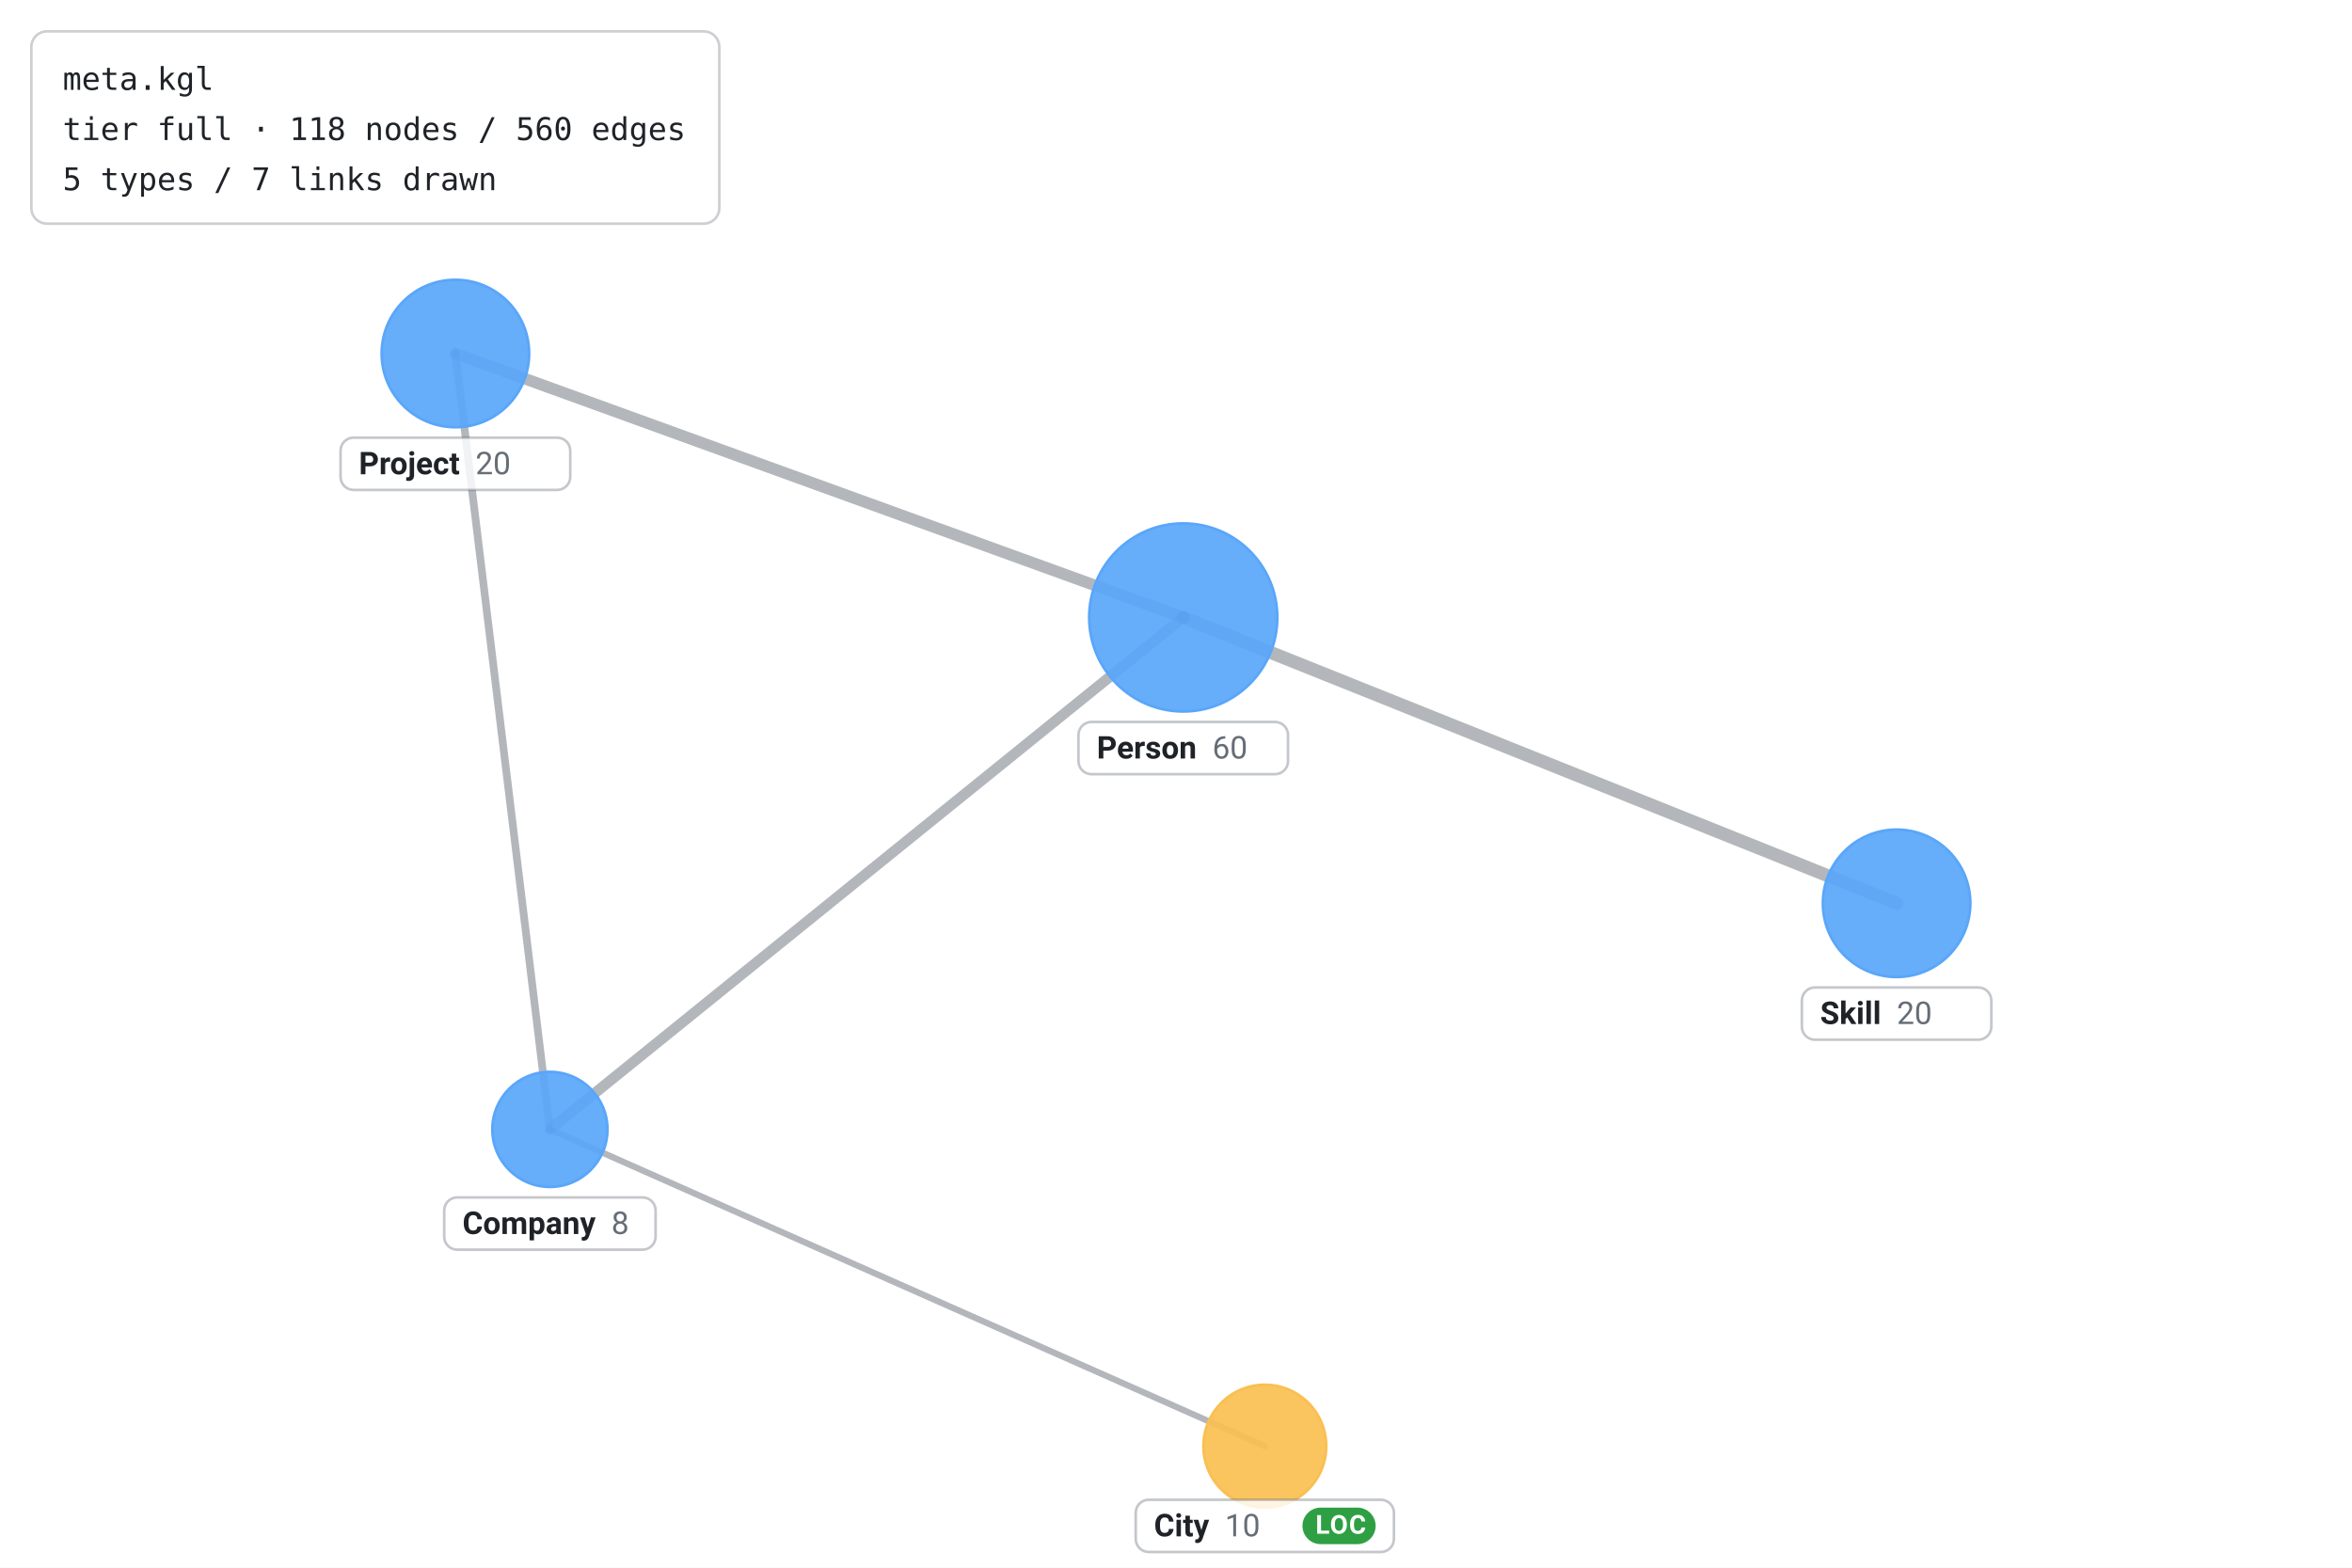
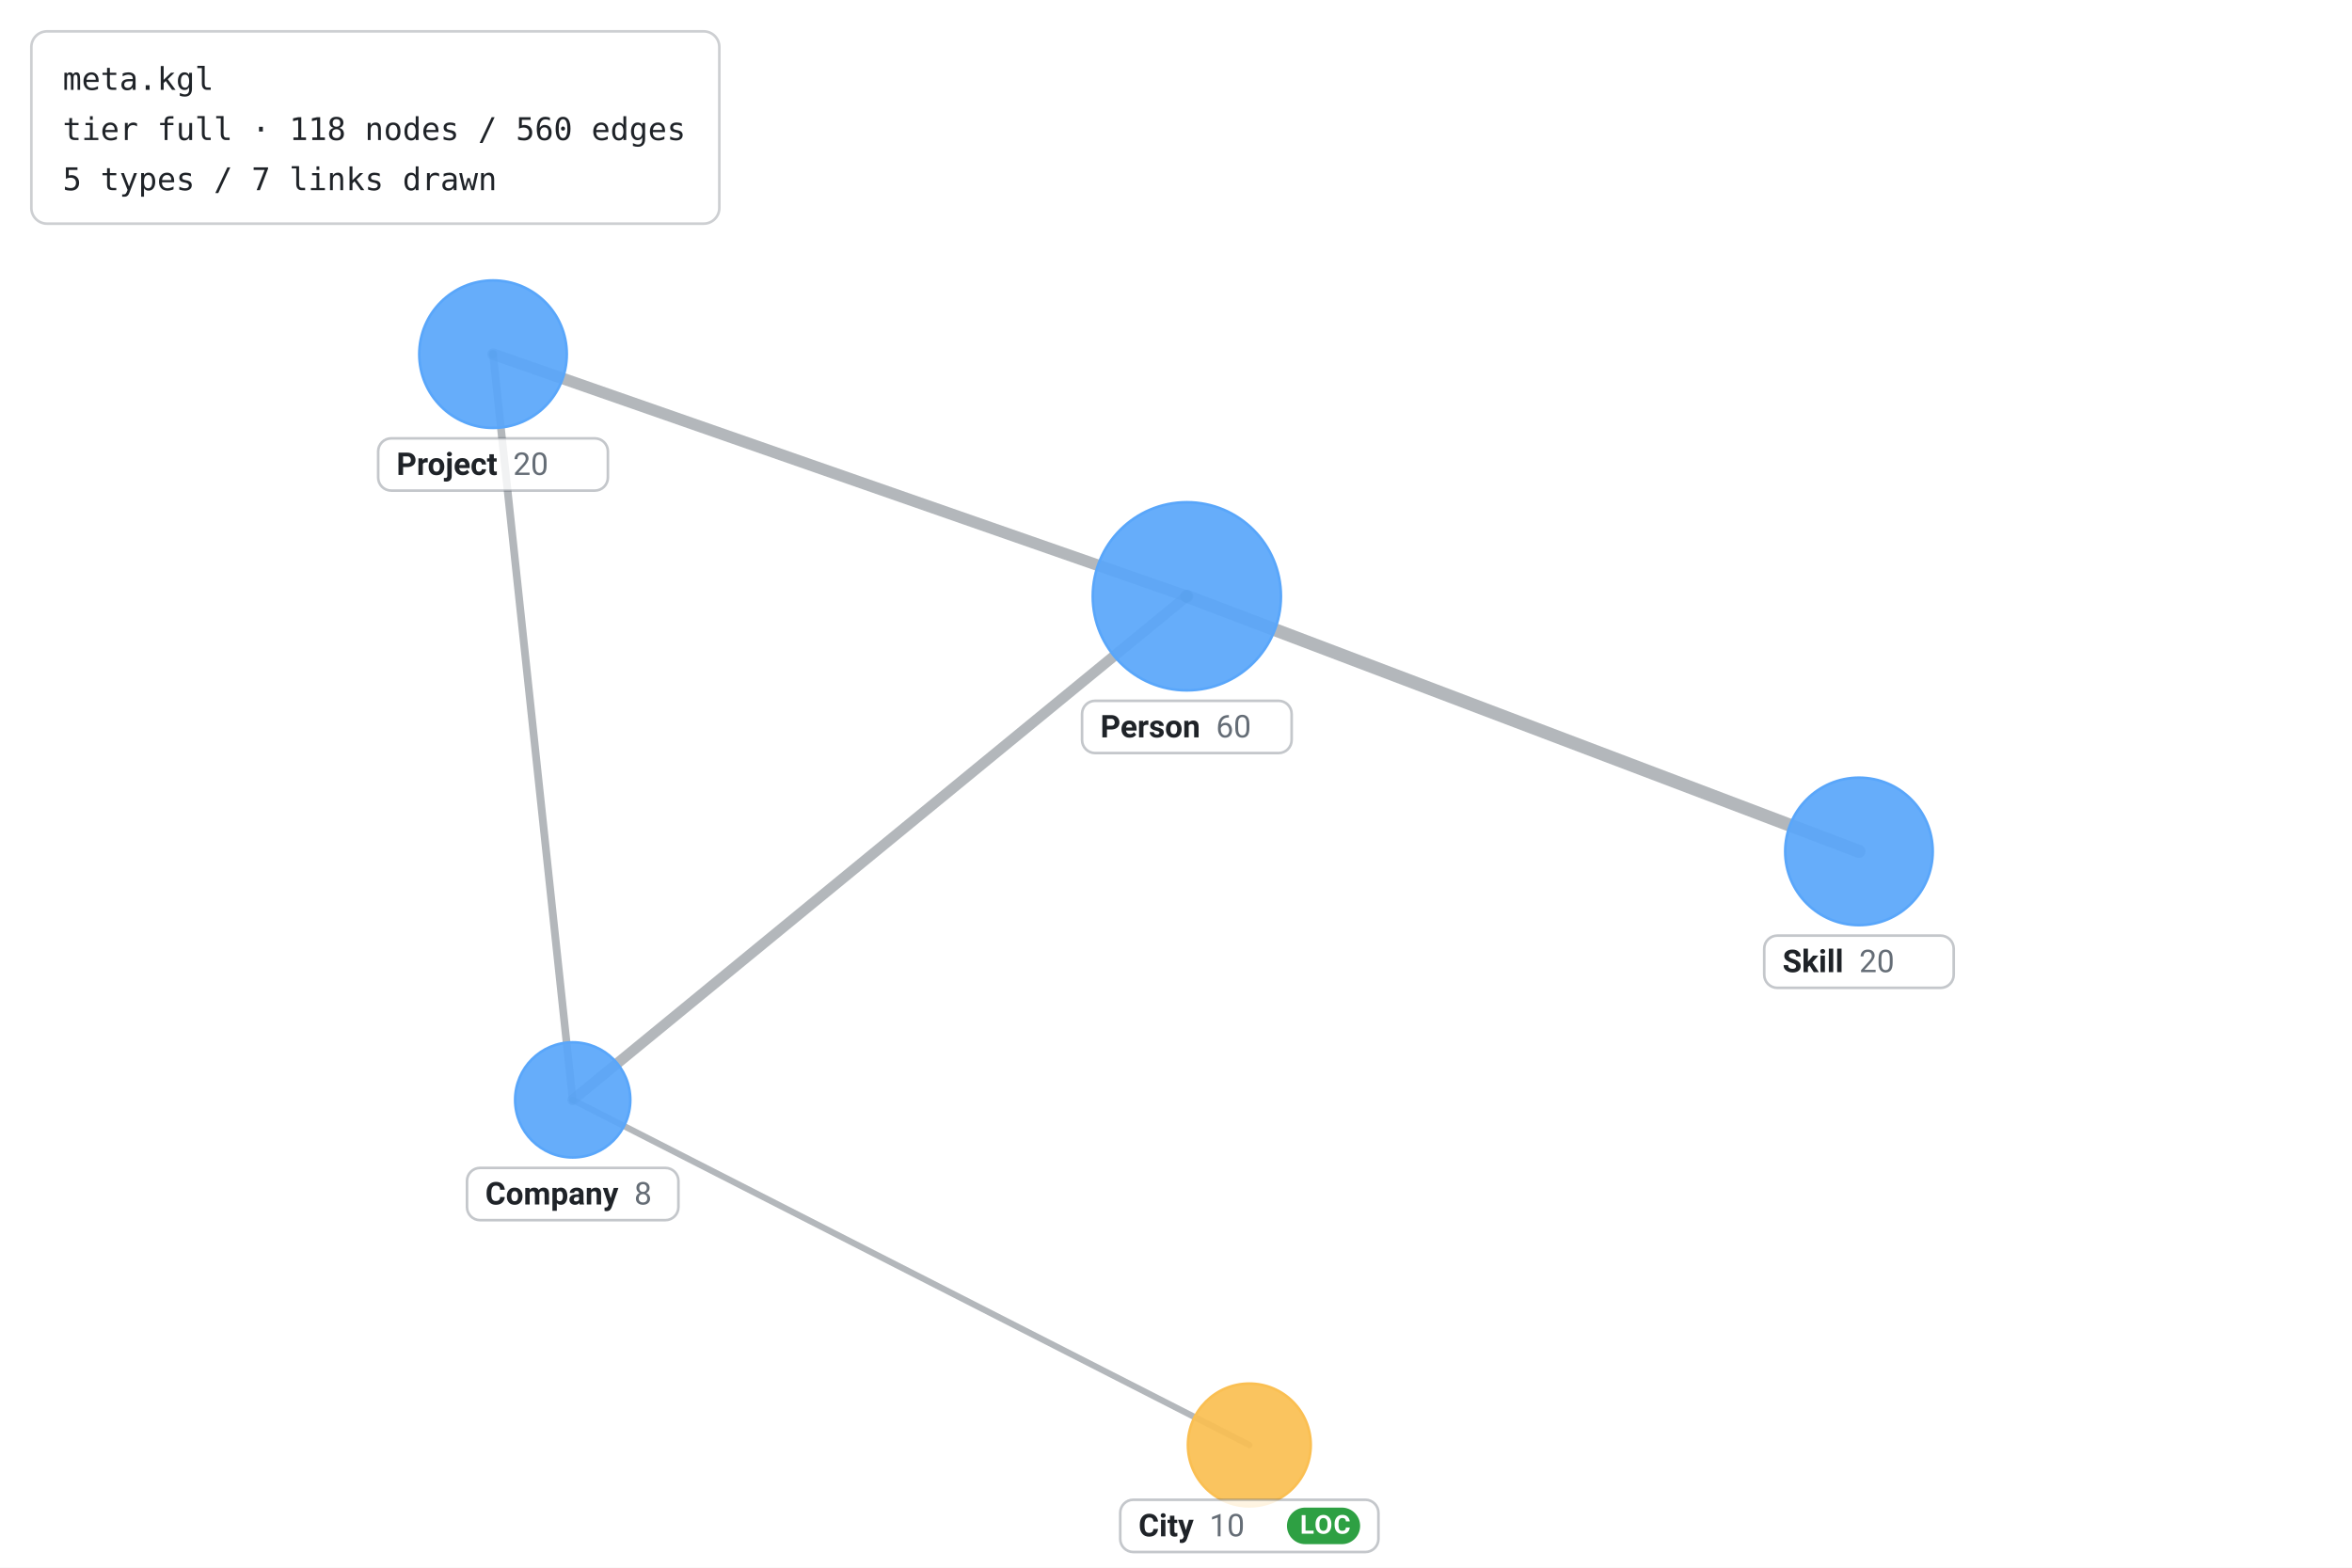
<svg xmlns="http://www.w3.org/2000/svg" width="900" height="600" viewBox="0 0 900 600" font-family="ui-sans-serif, system-ui, -apple-system, 'Segoe UI', Roboto, 'Helvetica Neue', Arial, sans-serif">
  <rect width="900" height="600" fill="#ffffff" />
  <g stroke="#57606a" stroke-opacity="0.45" stroke-linecap="round">
-     <line x1="452.77" y1="236.31" x2="725.74" y2="345.72" stroke-width="5" />
-     <line x1="452.77" y1="236.31" x2="452.77" y2="236.31" stroke-width="5" />
-     <line x1="452.77" y1="236.31" x2="174.26" y2="135.3" stroke-width="4.43" />
-     <line x1="452.77" y1="236.31" x2="210.42" y2="432.25" stroke-width="4.06" />
-     <line x1="174.26" y1="135.3" x2="174.26" y2="135.3" stroke-width="3.25" />
-     <line x1="210.42" y1="432.25" x2="174.26" y2="135.3" stroke-width="2.95" />
-     <line x1="210.42" y1="432.25" x2="483.99" y2="553.48" stroke-width="2.4" />
+     <line x1="454.15" y1="228.22" x2="711.34" y2="325.86" stroke-width="5" />
+     <line x1="454.15" y1="228.22" x2="454.15" y2="228.22" stroke-width="5" />
+     <line x1="454.15" y1="228.22" x2="188.66" y2="135.55" stroke-width="4.43" />
+     <line x1="454.15" y1="228.22" x2="219.15" y2="420.96" stroke-width="4.06" />
+     <line x1="188.66" y1="135.55" x2="188.66" y2="135.55" stroke-width="3.25" />
+     <line x1="219.15" y1="420.96" x2="188.66" y2="135.55" stroke-width="2.95" />
+     <line x1="219.15" y1="420.96" x2="478.06" y2="553.04" stroke-width="2.4" />
  </g>
  <g>
-     <circle cx="452.77" cy="236.31" r="36" fill="#59a6fa" fill-opacity="0.92" stroke="#59a6fa" stroke-opacity="1" stroke-width="1" />
-     <circle cx="174.26" cy="135.3" r="28.22" fill="#59a6fa" fill-opacity="0.92" stroke="#59a6fa" stroke-opacity="1" stroke-width="1" />
-     <circle cx="725.74" cy="345.72" r="28.22" fill="#59a6fa" fill-opacity="0.92" stroke="#59a6fa" stroke-opacity="1" stroke-width="1" />
-     <circle cx="483.99" cy="553.48" r="23.5" fill="#fabf52" fill-opacity="0.92" stroke="#fabf52" stroke-opacity="1" stroke-width="1" />
-     <circle cx="210.42" cy="432.25" r="22.03" fill="#59a6fa" fill-opacity="0.92" stroke="#59a6fa" stroke-opacity="1" stroke-width="1" />
+     <circle cx="454.15" cy="228.22" r="36" fill="#59a6fa" fill-opacity="0.92" stroke="#59a6fa" stroke-opacity="1" stroke-width="1" />
+     <circle cx="188.66" cy="135.55" r="28.22" fill="#59a6fa" fill-opacity="0.92" stroke="#59a6fa" stroke-opacity="1" stroke-width="1" />
+     <circle cx="711.34" cy="325.86" r="28.22" fill="#59a6fa" fill-opacity="0.92" stroke="#59a6fa" stroke-opacity="1" stroke-width="1" />
+     <circle cx="478.06" cy="553.04" r="23.5" fill="#fabf52" fill-opacity="0.92" stroke="#fabf52" stroke-opacity="1" stroke-width="1" />
+     <circle cx="219.15" cy="420.96" r="22.03" fill="#59a6fa" fill-opacity="0.92" stroke="#59a6fa" stroke-opacity="1" stroke-width="1" />
  </g>
  <g font-size="12">
-     <rect x="412.67" y="276.31" width="80.2" height="20" rx="5" fill="#ffffff" fill-opacity="0.82" stroke="#57606a" stroke-opacity="0.35" />
-     <text x="419.67" y="290.31" fill="#1f2328" font-weight="600">Person<tspan fill="#656d76" font-weight="400" dx="6">60</tspan>
+     <rect x="414.05" y="268.22" width="80.2" height="20" rx="5" fill="#ffffff" fill-opacity="0.82" stroke="#57606a" stroke-opacity="0.35" />
+     <text x="421.05" y="282.22" fill="#1f2328" font-weight="600">Person<tspan fill="#656d76" font-weight="400" dx="6">60</tspan>
    </text>
-     <rect x="130.31" y="167.51" width="87.9" height="20" rx="5" fill="#ffffff" fill-opacity="0.82" stroke="#57606a" stroke-opacity="0.35" />
-     <text x="137.31" y="181.51" fill="#1f2328" font-weight="600">Project<tspan fill="#656d76" font-weight="400" dx="6">20</tspan>
+     <rect x="144.71" y="167.77" width="87.9" height="20" rx="5" fill="#ffffff" fill-opacity="0.82" stroke="#57606a" stroke-opacity="0.35" />
+     <text x="151.71" y="181.77" fill="#1f2328" font-weight="600">Project<tspan fill="#656d76" font-weight="400" dx="6">20</tspan>
    </text>
-     <rect x="689.49" y="377.93" width="72.5" height="20" rx="5" fill="#ffffff" fill-opacity="0.82" stroke="#57606a" stroke-opacity="0.35" />
-     <text x="696.49" y="391.93" fill="#1f2328" font-weight="600">Skill<tspan fill="#656d76" font-weight="400" dx="6">20</tspan>
+     <rect x="675.09" y="358.08" width="72.5" height="20" rx="5" fill="#ffffff" fill-opacity="0.82" stroke="#57606a" stroke-opacity="0.35" />
+     <text x="682.09" y="372.08" fill="#1f2328" font-weight="600">Skill<tspan fill="#656d76" font-weight="400" dx="6">20</tspan>
    </text>
-     <rect x="434.59" y="574" width="98.8" height="20" rx="5" fill="#ffffff" fill-opacity="0.82" stroke="#57606a" stroke-opacity="0.35" />
-     <text x="441.59" y="588" fill="#1f2328" font-weight="600">City<tspan fill="#656d76" font-weight="400" dx="6">10</tspan>
+     <rect x="428.66" y="574" width="98.8" height="20" rx="5" fill="#ffffff" fill-opacity="0.82" stroke="#57606a" stroke-opacity="0.35" />
+     <text x="435.66" y="588" fill="#1f2328" font-weight="600">City<tspan fill="#656d76" font-weight="400" dx="6">10</tspan>
    </text>
-     <rect x="498.39" y="577" width="28" height="14" rx="7" fill="#2ea043" />
-     <text x="503.39" y="587" fill="#ffffff" font-size="10" font-weight="700" letter-spacing="0.4">LOC</text>
-     <rect x="169.97" y="458.29" width="80.9" height="20" rx="5" fill="#ffffff" fill-opacity="0.82" stroke="#57606a" stroke-opacity="0.35" />
-     <text x="176.97" y="472.29" fill="#1f2328" font-weight="600">Company<tspan fill="#656d76" font-weight="400" dx="6">8</tspan>
+     <rect x="492.46" y="577" width="28" height="14" rx="7" fill="#2ea043" />
+     <text x="497.46" y="587" fill="#ffffff" font-size="10" font-weight="700" letter-spacing="0.4">LOC</text>
+     <rect x="178.7" y="446.99" width="80.9" height="20" rx="5" fill="#ffffff" fill-opacity="0.82" stroke="#57606a" stroke-opacity="0.35" />
+     <text x="185.7" y="460.99" fill="#1f2328" font-weight="600">Company<tspan fill="#656d76" font-weight="400" dx="6">8</tspan>
    </text>
  </g>
  <rect x="12" y="12" width="263.25" height="73.6" rx="6" fill="#ffffff" fill-opacity="0.85" stroke="#57606a" stroke-opacity="0.30" />
  <g font-family="ui-monospace, SFMono-Regular, 'SF Mono', Menlo, Consolas, monospace" font-size="12">
    <text x="24" y="34.4" fill="#1f2328">meta.kgl</text>
    <text x="24" y="53.6" fill="#1f2328">tier full · 118 nodes / 560 edges</text>
    <text x="24" y="72.8" fill="#1f2328">5 types / 7 links drawn</text>
  </g>
</svg>
